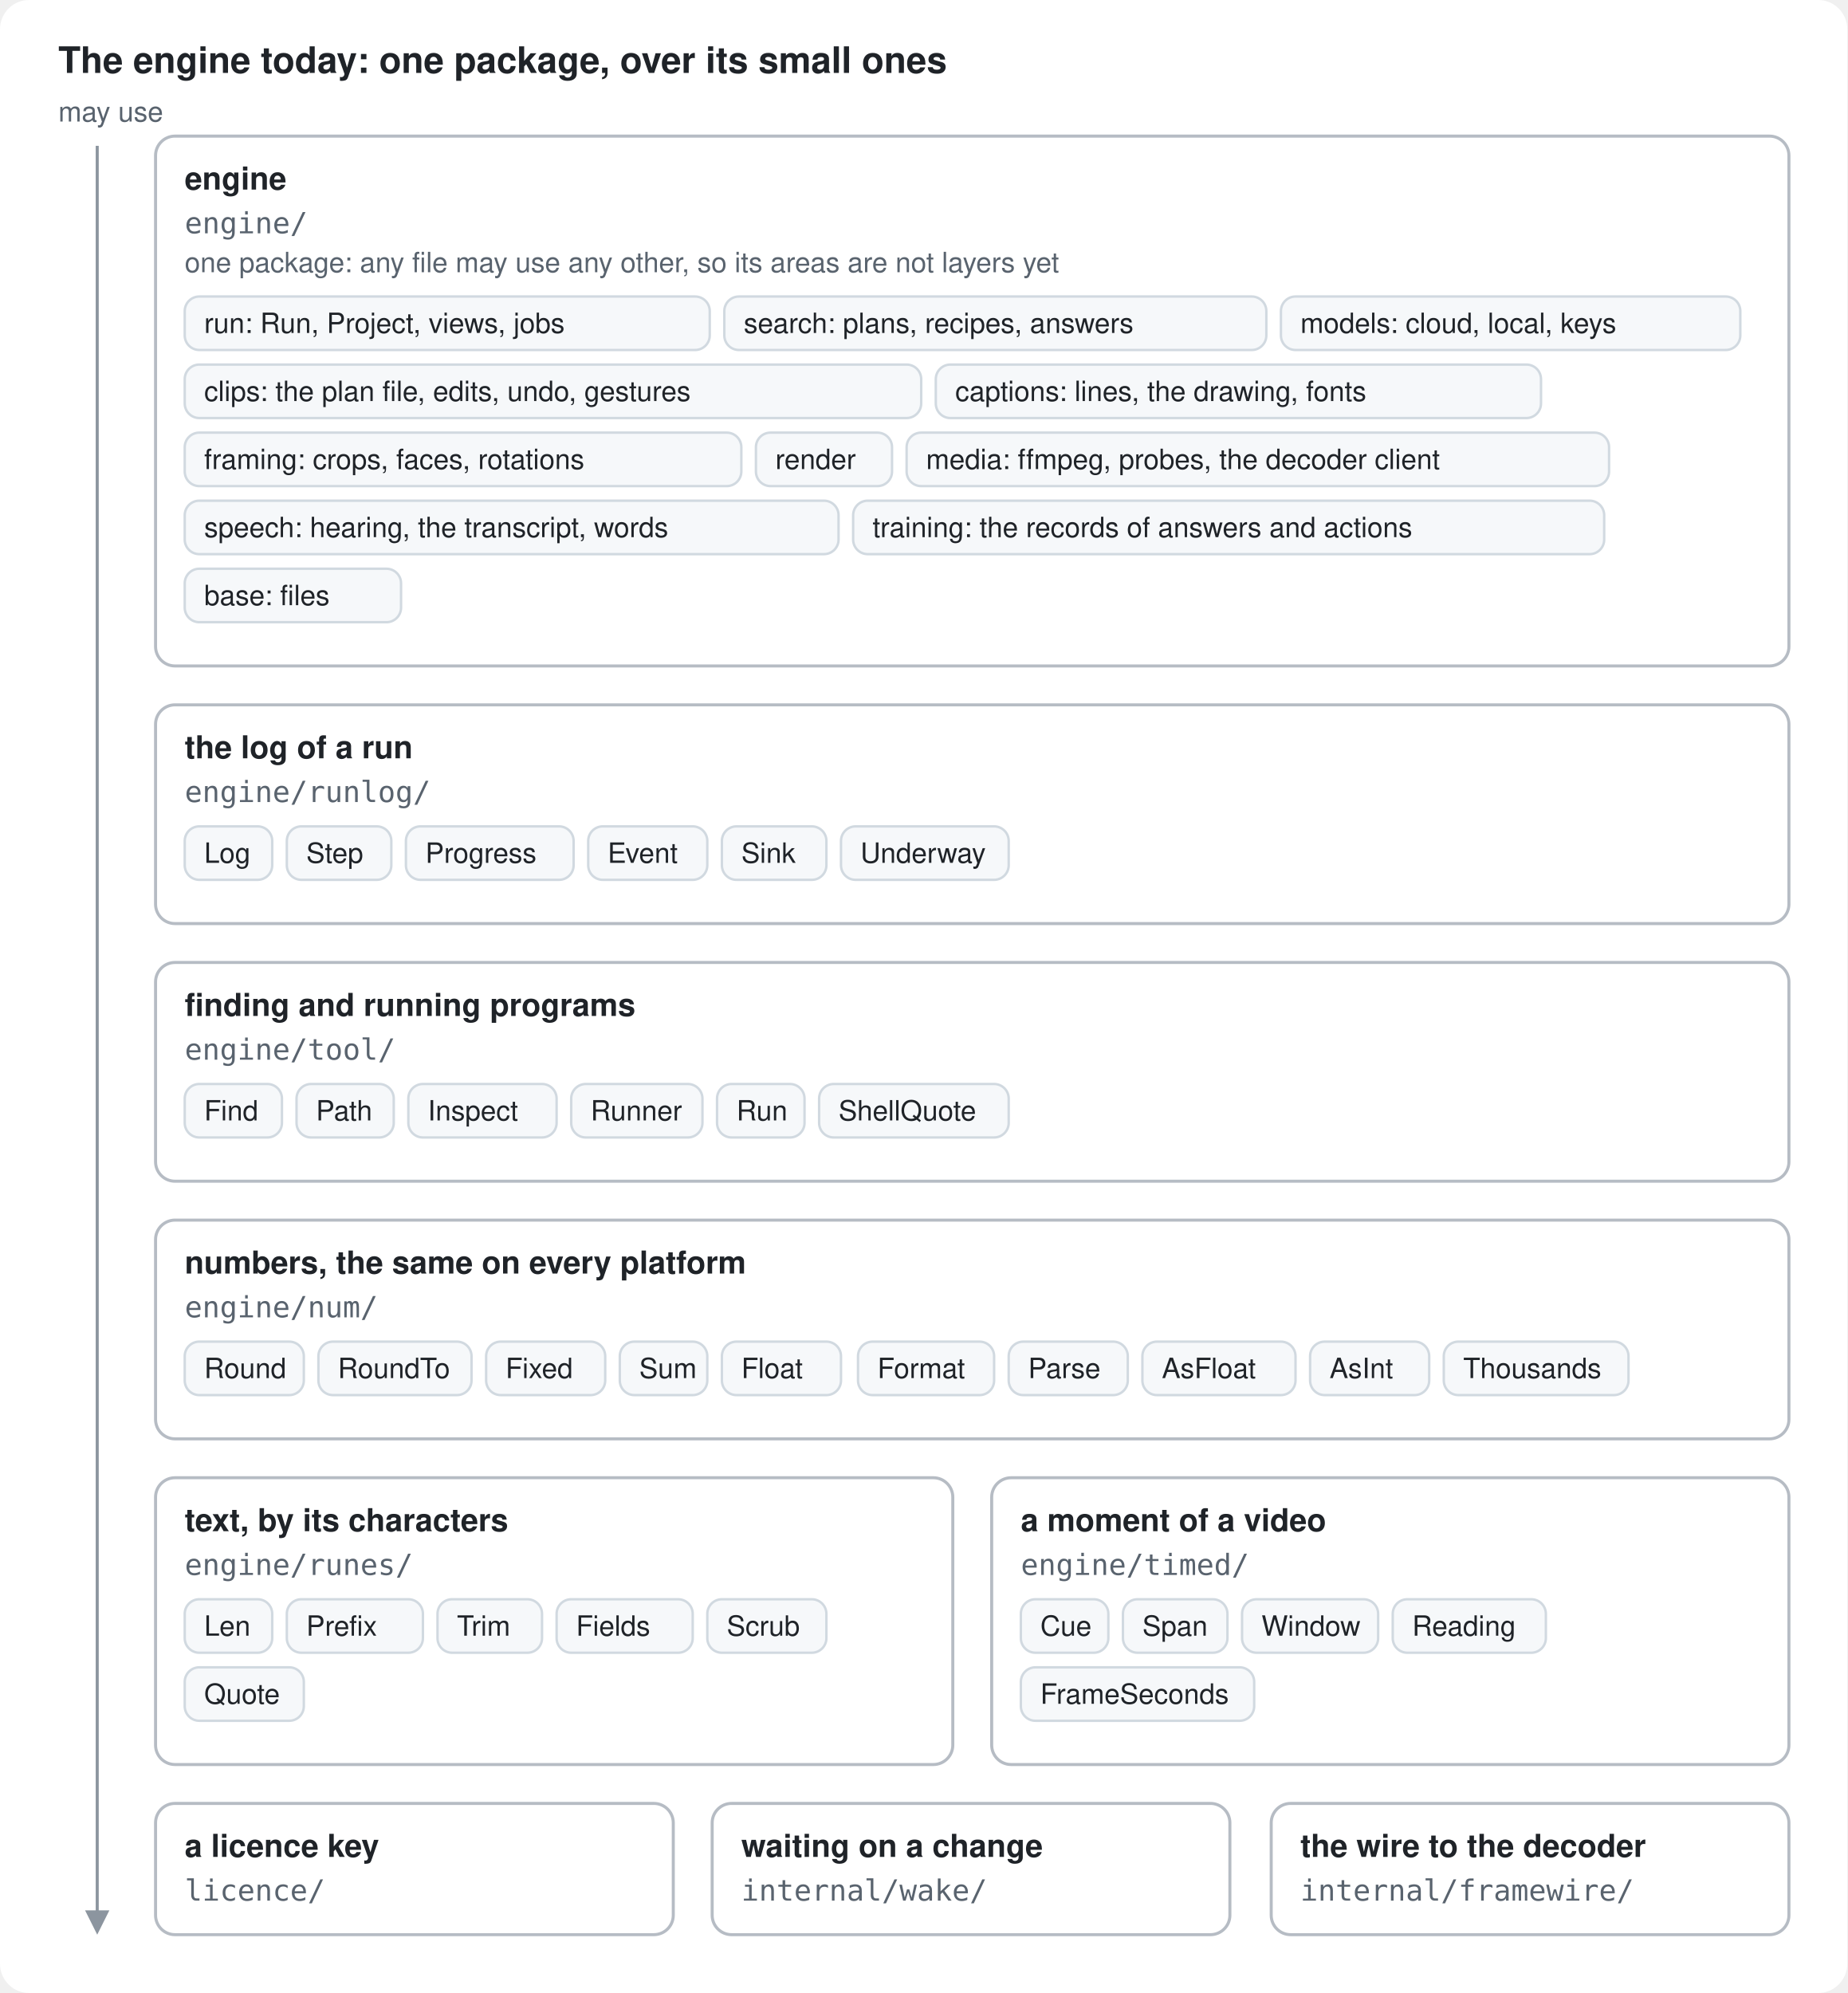
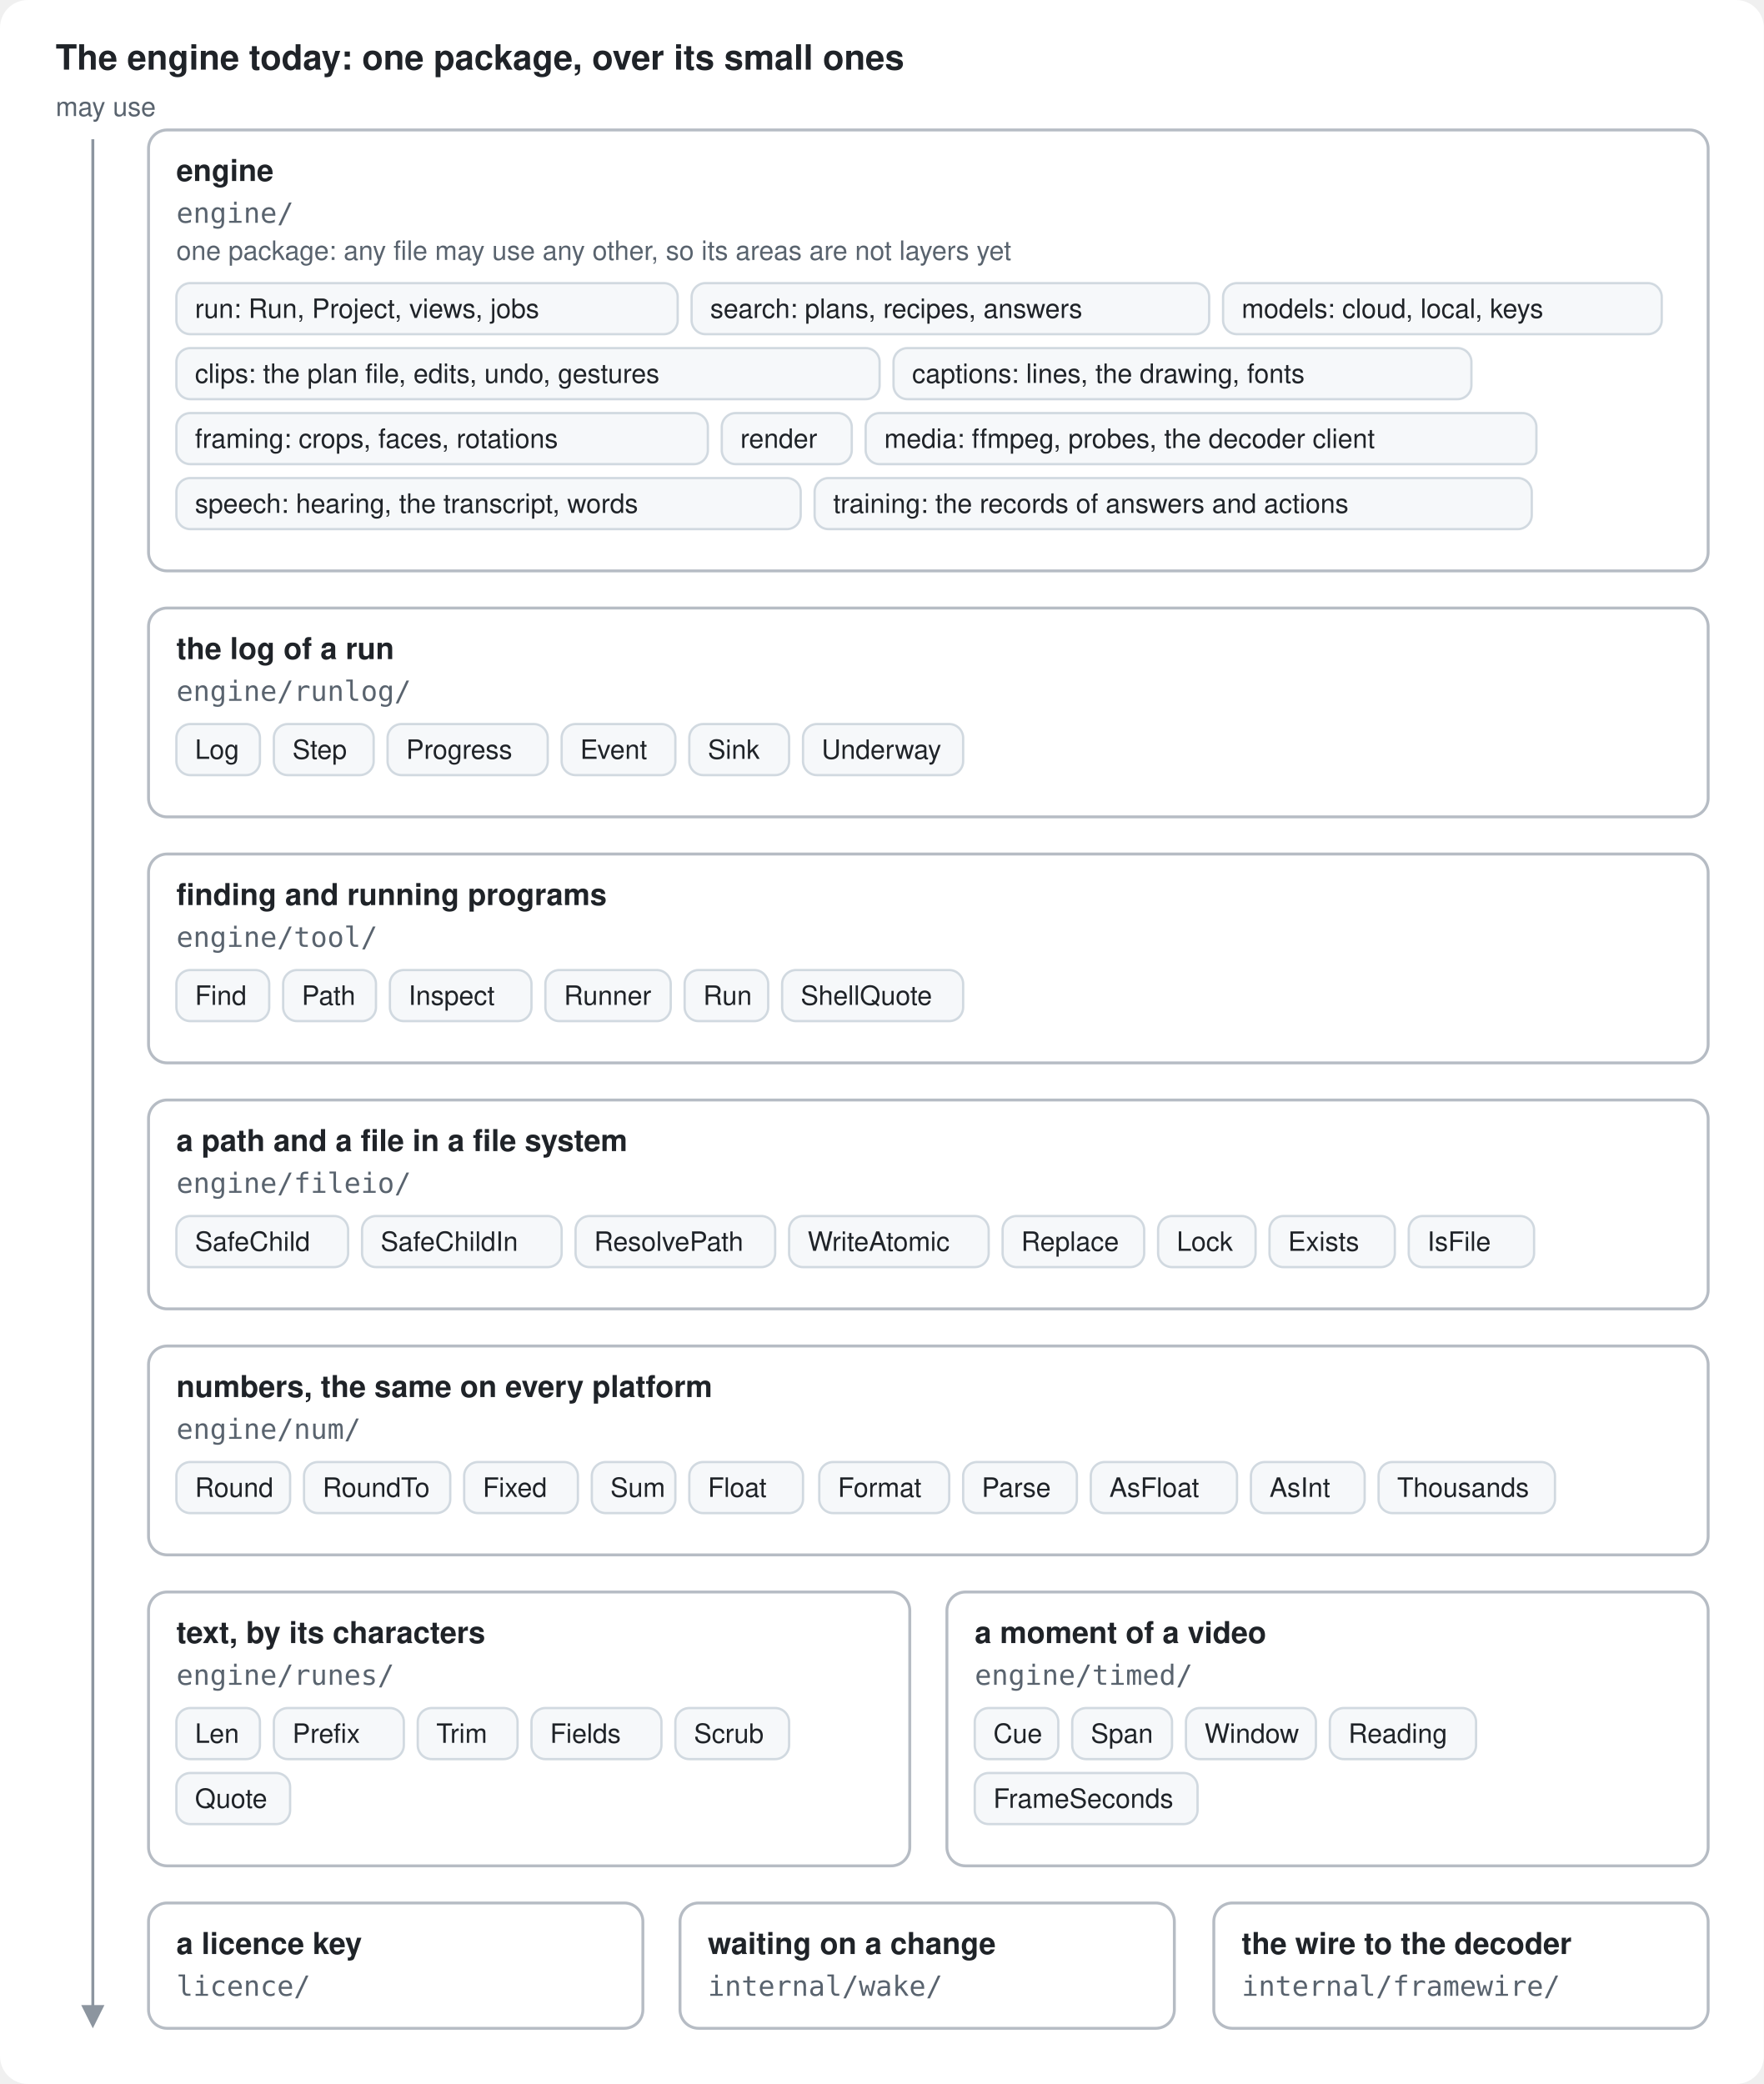
- <svg xmlns="http://www.w3.org/2000/svg" viewBox="0 0 760 820" width="760" height="820" role="img" aria-label="The engine today: one package, over its small ones">
+ <svg xmlns="http://www.w3.org/2000/svg" viewBox="0 0 760 898" width="760" height="898" role="img" aria-label="The engine today: one package, over its small ones">
  <style>
.t{font:600 15px -apple-system,BlinkMacSystemFont,"Segoe UI",Helvetica,Arial,sans-serif;fill:#1f2328}
.n{font:600 13px -apple-system,BlinkMacSystemFont,"Segoe UI",Helvetica,Arial,sans-serif;fill:#1f2328}
.p{font:12px ui-monospace,SFMono-Regular,Menlo,Consolas,monospace;fill:#59636e}
.q{font:11.5px -apple-system,BlinkMacSystemFont,"Segoe UI",Helvetica,Arial,sans-serif;fill:#59636e}
.c{font:11.5px -apple-system,BlinkMacSystemFont,"Segoe UI",Helvetica,Arial,sans-serif;fill:#1f2328}
.bg{fill:#ffffff}
.box{fill:none;stroke:#b6bcc4;stroke-width:1.25}
.dash{fill:none;stroke:#b6bcc4;stroke-width:1.25;stroke-dasharray:4 4}
.tint{fill:#f1f3f5;stroke:#b6bcc4;stroke-width:1.25}
.chip{fill:#f6f8fa;stroke:#d1d9e0;stroke-width:1}
.ax{stroke:#8c959f;stroke-width:1.25;fill:none}
.ah{fill:#8c959f}
@media (prefers-color-scheme:dark){
.bg{fill:#0d1117}
.t,.n,.c{fill:#f0f6fc}.p,.q{fill:#9198a1}
.box,.dash{stroke:#5d6570}.tint{fill:#1c2128;stroke:#5d6570}
.chip{fill:#212830;stroke:#3d444d}.ax{stroke:#7d8590}.ah{fill:#7d8590}}
</style>
-   <rect class="bg" width="760" height="820" rx="12" />
+   <rect class="bg" width="760" height="898" rx="12" />
  <text class="t" x="24" y="30">The engine today: one package, over its small ones</text>
  <text class="q" x="24" y="50">may use</text>
-   <path class="ax" d="M40 60V790" />
-   <path class="ah" d="M35 786L40 796L45 786z" />
-   <rect class="box" x="64" y="56" width="672" height="218" rx="8" />
+   <path class="ax" d="M40 60V868" />
+   <path class="ah" d="M35 864L40 874L45 864z" />
+   <rect class="box" x="64" y="56" width="672" height="190" rx="8" />
  <text class="n" x="76" y="78">engine</text>
  <text class="p" x="76" y="96">engine/</text>
  <text class="q" x="76" y="112">one package: any file may use any other, so its areas are not layers yet</text>
  <rect class="chip" x="76" y="122" width="216" height="22" rx="6" />
  <text class="c" x="84" y="137">run: Run, Project, views, jobs</text>
  <rect class="chip" x="298" y="122" width="223" height="22" rx="6" />
  <text class="c" x="306" y="137">search: plans, recipes, answers</text>
  <rect class="chip" x="527" y="122" width="189" height="22" rx="6" />
  <text class="c" x="535" y="137">models: cloud, local, keys</text>
  <rect class="chip" x="76" y="150" width="303" height="22" rx="6" />
  <text class="c" x="84" y="165">clips: the plan file, edits, undo, gestures</text>
  <rect class="chip" x="385" y="150" width="249" height="22" rx="6" />
  <text class="c" x="393" y="165">captions: lines, the drawing, fonts</text>
  <rect class="chip" x="76" y="178" width="229" height="22" rx="6" />
  <text class="c" x="84" y="193">framing: crops, faces, rotations</text>
  <rect class="chip" x="311" y="178" width="56" height="22" rx="6" />
  <text class="c" x="319" y="193">render</text>
  <rect class="chip" x="373" y="178" width="289" height="22" rx="6" />
  <text class="c" x="381" y="193">media: ffmpeg, probes, the decoder client</text>
  <rect class="chip" x="76" y="206" width="269" height="22" rx="6" />
  <text class="c" x="84" y="221">speech: hearing, the transcript, words</text>
  <rect class="chip" x="351" y="206" width="309" height="22" rx="6" />
  <text class="c" x="359" y="221">training: the records of answers and actions</text>
-   <rect class="chip" x="76" y="234" width="89" height="22" rx="6" />
-   <text class="c" x="84" y="249">base: files</text>
-   <rect class="box" x="64" y="290" width="672" height="90" rx="8" />
-   <text class="n" x="76" y="312">the log of a run</text>
-   <text class="p" x="76" y="330">engine/runlog/</text>
-   <rect class="chip" x="76" y="340" width="36" height="22" rx="6" />
-   <text class="c" x="84" y="355">Log</text>
-   <rect class="chip" x="118" y="340" width="43" height="22" rx="6" />
-   <text class="c" x="126" y="355">Step</text>
-   <rect class="chip" x="167" y="340" width="69" height="22" rx="6" />
-   <text class="c" x="175" y="355">Progress</text>
-   <rect class="chip" x="242" y="340" width="49" height="22" rx="6" />
-   <text class="c" x="250" y="355">Event</text>
-   <rect class="chip" x="297" y="340" width="43" height="22" rx="6" />
-   <text class="c" x="305" y="355">Sink</text>
-   <rect class="chip" x="346" y="340" width="69" height="22" rx="6" />
-   <text class="c" x="354" y="355">Underway</text>
-   <rect class="box" x="64" y="396" width="672" height="90" rx="8" />
-   <text class="n" x="76" y="418">finding and running programs</text>
-   <text class="p" x="76" y="436">engine/tool/</text>
-   <rect class="chip" x="76" y="446" width="40" height="22" rx="6" />
-   <text class="c" x="84" y="461">Find</text>
-   <rect class="chip" x="122" y="446" width="40" height="22" rx="6" />
-   <text class="c" x="130" y="461">Path</text>
-   <rect class="chip" x="168" y="446" width="61" height="22" rx="6" />
-   <text class="c" x="176" y="461">Inspect</text>
-   <rect class="chip" x="235" y="446" width="54" height="22" rx="6" />
-   <text class="c" x="243" y="461">Runner</text>
-   <rect class="chip" x="295" y="446" width="36" height="22" rx="6" />
-   <text class="c" x="303" y="461">Run</text>
-   <rect class="chip" x="337" y="446" width="78" height="22" rx="6" />
-   <text class="c" x="345" y="461">ShellQuote</text>
-   <rect class="box" x="64" y="502" width="672" height="90" rx="8" />
-   <text class="n" x="76" y="524">numbers, the same on every platform</text>
-   <text class="p" x="76" y="542">engine/num/</text>
-   <rect class="chip" x="76" y="552" width="49" height="22" rx="6" />
-   <text class="c" x="84" y="567">Round</text>
-   <rect class="chip" x="131" y="552" width="63" height="22" rx="6" />
-   <text class="c" x="139" y="567">RoundTo</text>
-   <rect class="chip" x="200" y="552" width="49" height="22" rx="6" />
-   <text class="c" x="208" y="567">Fixed</text>
-   <rect class="chip" x="255" y="552" width="36" height="22" rx="6" />
-   <text class="c" x="263" y="567">Sum</text>
-   <rect class="chip" x="297" y="552" width="49" height="22" rx="6" />
-   <text class="c" x="305" y="567">Float</text>
-   <rect class="chip" x="353" y="552" width="56" height="22" rx="6" />
-   <text class="c" x="361" y="567">Format</text>
-   <rect class="chip" x="415" y="552" width="49" height="22" rx="6" />
-   <text class="c" x="423" y="567">Parse</text>
-   <rect class="chip" x="470" y="552" width="63" height="22" rx="6" />
-   <text class="c" x="478" y="567">AsFloat</text>
-   <rect class="chip" x="539" y="552" width="49" height="22" rx="6" />
-   <text class="c" x="547" y="567">AsInt</text>
-   <rect class="chip" x="594" y="552" width="76" height="22" rx="6" />
-   <text class="c" x="602" y="567">Thousands</text>
-   <rect class="box" x="64" y="608" width="328" height="118" rx="8" />
-   <text class="n" x="76" y="630">text, by its characters</text>
-   <text class="p" x="76" y="648">engine/runes/</text>
-   <rect class="chip" x="76" y="658" width="36" height="22" rx="6" />
-   <text class="c" x="84" y="673">Len</text>
-   <rect class="chip" x="118" y="658" width="56" height="22" rx="6" />
-   <text class="c" x="126" y="673">Prefix</text>
-   <rect class="chip" x="180" y="658" width="43" height="22" rx="6" />
-   <text class="c" x="188" y="673">Trim</text>
-   <rect class="chip" x="229" y="658" width="56" height="22" rx="6" />
-   <text class="c" x="237" y="673">Fields</text>
-   <rect class="chip" x="291" y="658" width="49" height="22" rx="6" />
-   <text class="c" x="299" y="673">Scrub</text>
-   <rect class="chip" x="76" y="686" width="49" height="22" rx="6" />
-   <text class="c" x="84" y="701">Quote</text>
-   <rect class="box" x="408" y="608" width="328" height="118" rx="8" />
-   <text class="n" x="420" y="630">a moment of a video</text>
-   <text class="p" x="420" y="648">engine/timed/</text>
-   <rect class="chip" x="420" y="658" width="36" height="22" rx="6" />
-   <text class="c" x="428" y="673">Cue</text>
-   <rect class="chip" x="462" y="658" width="43" height="22" rx="6" />
-   <text class="c" x="470" y="673">Span</text>
-   <rect class="chip" x="511" y="658" width="56" height="22" rx="6" />
-   <text class="c" x="519" y="673">Window</text>
-   <rect class="chip" x="573" y="658" width="63" height="22" rx="6" />
-   <text class="c" x="581" y="673">Reading</text>
-   <rect class="chip" x="420" y="686" width="96" height="22" rx="6" />
-   <text class="c" x="428" y="701">FrameSeconds</text>
-   <rect class="box" x="64" y="742" width="213" height="54" rx="8" />
-   <text class="n" x="76" y="764">a licence key</text>
-   <text class="p" x="76" y="782">licence/</text>
-   <rect class="box" x="293" y="742" width="213" height="54" rx="8" />
-   <text class="n" x="305" y="764">waiting on a change</text>
-   <text class="p" x="305" y="782">internal/wake/</text>
-   <rect class="box" x="523" y="742" width="213" height="54" rx="8" />
-   <text class="n" x="535" y="764">the wire to the decoder</text>
-   <text class="p" x="535" y="782">internal/framewire/</text>
+   <rect class="box" x="64" y="262" width="672" height="90" rx="8" />
+   <text class="n" x="76" y="284">the log of a run</text>
+   <text class="p" x="76" y="302">engine/runlog/</text>
+   <rect class="chip" x="76" y="312" width="36" height="22" rx="6" />
+   <text class="c" x="84" y="327">Log</text>
+   <rect class="chip" x="118" y="312" width="43" height="22" rx="6" />
+   <text class="c" x="126" y="327">Step</text>
+   <rect class="chip" x="167" y="312" width="69" height="22" rx="6" />
+   <text class="c" x="175" y="327">Progress</text>
+   <rect class="chip" x="242" y="312" width="49" height="22" rx="6" />
+   <text class="c" x="250" y="327">Event</text>
+   <rect class="chip" x="297" y="312" width="43" height="22" rx="6" />
+   <text class="c" x="305" y="327">Sink</text>
+   <rect class="chip" x="346" y="312" width="69" height="22" rx="6" />
+   <text class="c" x="354" y="327">Underway</text>
+   <rect class="box" x="64" y="368" width="672" height="90" rx="8" />
+   <text class="n" x="76" y="390">finding and running programs</text>
+   <text class="p" x="76" y="408">engine/tool/</text>
+   <rect class="chip" x="76" y="418" width="40" height="22" rx="6" />
+   <text class="c" x="84" y="433">Find</text>
+   <rect class="chip" x="122" y="418" width="40" height="22" rx="6" />
+   <text class="c" x="130" y="433">Path</text>
+   <rect class="chip" x="168" y="418" width="61" height="22" rx="6" />
+   <text class="c" x="176" y="433">Inspect</text>
+   <rect class="chip" x="235" y="418" width="54" height="22" rx="6" />
+   <text class="c" x="243" y="433">Runner</text>
+   <rect class="chip" x="295" y="418" width="36" height="22" rx="6" />
+   <text class="c" x="303" y="433">Run</text>
+   <rect class="chip" x="337" y="418" width="78" height="22" rx="6" />
+   <text class="c" x="345" y="433">ShellQuote</text>
+   <rect class="box" x="64" y="474" width="672" height="90" rx="8" />
+   <text class="n" x="76" y="496">a path and a file in a file system</text>
+   <text class="p" x="76" y="514">engine/fileio/</text>
+   <rect class="chip" x="76" y="524" width="74" height="22" rx="6" />
+   <text class="c" x="84" y="539">SafeChild</text>
+   <rect class="chip" x="156" y="524" width="86" height="22" rx="6" />
+   <text class="c" x="164" y="539">SafeChildIn</text>
+   <rect class="chip" x="248" y="524" width="86" height="22" rx="6" />
+   <text class="c" x="256" y="539">ResolvePath</text>
+   <rect class="chip" x="340" y="524" width="86" height="22" rx="6" />
+   <text class="c" x="348" y="539">WriteAtomic</text>
+   <rect class="chip" x="432" y="524" width="61" height="22" rx="6" />
+   <text class="c" x="440" y="539">Replace</text>
+   <rect class="chip" x="499" y="524" width="42" height="22" rx="6" />
+   <text class="c" x="507" y="539">Lock</text>
+   <rect class="chip" x="547" y="524" width="54" height="22" rx="6" />
+   <text class="c" x="555" y="539">Exists</text>
+   <rect class="chip" x="607" y="524" width="54" height="22" rx="6" />
+   <text class="c" x="615" y="539">IsFile</text>
+   <rect class="box" x="64" y="580" width="672" height="90" rx="8" />
+   <text class="n" x="76" y="602">numbers, the same on every platform</text>
+   <text class="p" x="76" y="620">engine/num/</text>
+   <rect class="chip" x="76" y="630" width="49" height="22" rx="6" />
+   <text class="c" x="84" y="645">Round</text>
+   <rect class="chip" x="131" y="630" width="63" height="22" rx="6" />
+   <text class="c" x="139" y="645">RoundTo</text>
+   <rect class="chip" x="200" y="630" width="49" height="22" rx="6" />
+   <text class="c" x="208" y="645">Fixed</text>
+   <rect class="chip" x="255" y="630" width="36" height="22" rx="6" />
+   <text class="c" x="263" y="645">Sum</text>
+   <rect class="chip" x="297" y="630" width="49" height="22" rx="6" />
+   <text class="c" x="305" y="645">Float</text>
+   <rect class="chip" x="353" y="630" width="56" height="22" rx="6" />
+   <text class="c" x="361" y="645">Format</text>
+   <rect class="chip" x="415" y="630" width="49" height="22" rx="6" />
+   <text class="c" x="423" y="645">Parse</text>
+   <rect class="chip" x="470" y="630" width="63" height="22" rx="6" />
+   <text class="c" x="478" y="645">AsFloat</text>
+   <rect class="chip" x="539" y="630" width="49" height="22" rx="6" />
+   <text class="c" x="547" y="645">AsInt</text>
+   <rect class="chip" x="594" y="630" width="76" height="22" rx="6" />
+   <text class="c" x="602" y="645">Thousands</text>
+   <rect class="box" x="64" y="686" width="328" height="118" rx="8" />
+   <text class="n" x="76" y="708">text, by its characters</text>
+   <text class="p" x="76" y="726">engine/runes/</text>
+   <rect class="chip" x="76" y="736" width="36" height="22" rx="6" />
+   <text class="c" x="84" y="751">Len</text>
+   <rect class="chip" x="118" y="736" width="56" height="22" rx="6" />
+   <text class="c" x="126" y="751">Prefix</text>
+   <rect class="chip" x="180" y="736" width="43" height="22" rx="6" />
+   <text class="c" x="188" y="751">Trim</text>
+   <rect class="chip" x="229" y="736" width="56" height="22" rx="6" />
+   <text class="c" x="237" y="751">Fields</text>
+   <rect class="chip" x="291" y="736" width="49" height="22" rx="6" />
+   <text class="c" x="299" y="751">Scrub</text>
+   <rect class="chip" x="76" y="764" width="49" height="22" rx="6" />
+   <text class="c" x="84" y="779">Quote</text>
+   <rect class="box" x="408" y="686" width="328" height="118" rx="8" />
+   <text class="n" x="420" y="708">a moment of a video</text>
+   <text class="p" x="420" y="726">engine/timed/</text>
+   <rect class="chip" x="420" y="736" width="36" height="22" rx="6" />
+   <text class="c" x="428" y="751">Cue</text>
+   <rect class="chip" x="462" y="736" width="43" height="22" rx="6" />
+   <text class="c" x="470" y="751">Span</text>
+   <rect class="chip" x="511" y="736" width="56" height="22" rx="6" />
+   <text class="c" x="519" y="751">Window</text>
+   <rect class="chip" x="573" y="736" width="63" height="22" rx="6" />
+   <text class="c" x="581" y="751">Reading</text>
+   <rect class="chip" x="420" y="764" width="96" height="22" rx="6" />
+   <text class="c" x="428" y="779">FrameSeconds</text>
+   <rect class="box" x="64" y="820" width="213" height="54" rx="8" />
+   <text class="n" x="76" y="842">a licence key</text>
+   <text class="p" x="76" y="860">licence/</text>
+   <rect class="box" x="293" y="820" width="213" height="54" rx="8" />
+   <text class="n" x="305" y="842">waiting on a change</text>
+   <text class="p" x="305" y="860">internal/wake/</text>
+   <rect class="box" x="523" y="820" width="213" height="54" rx="8" />
+   <text class="n" x="535" y="842">the wire to the decoder</text>
+   <text class="p" x="535" y="860">internal/framewire/</text>
</svg>
